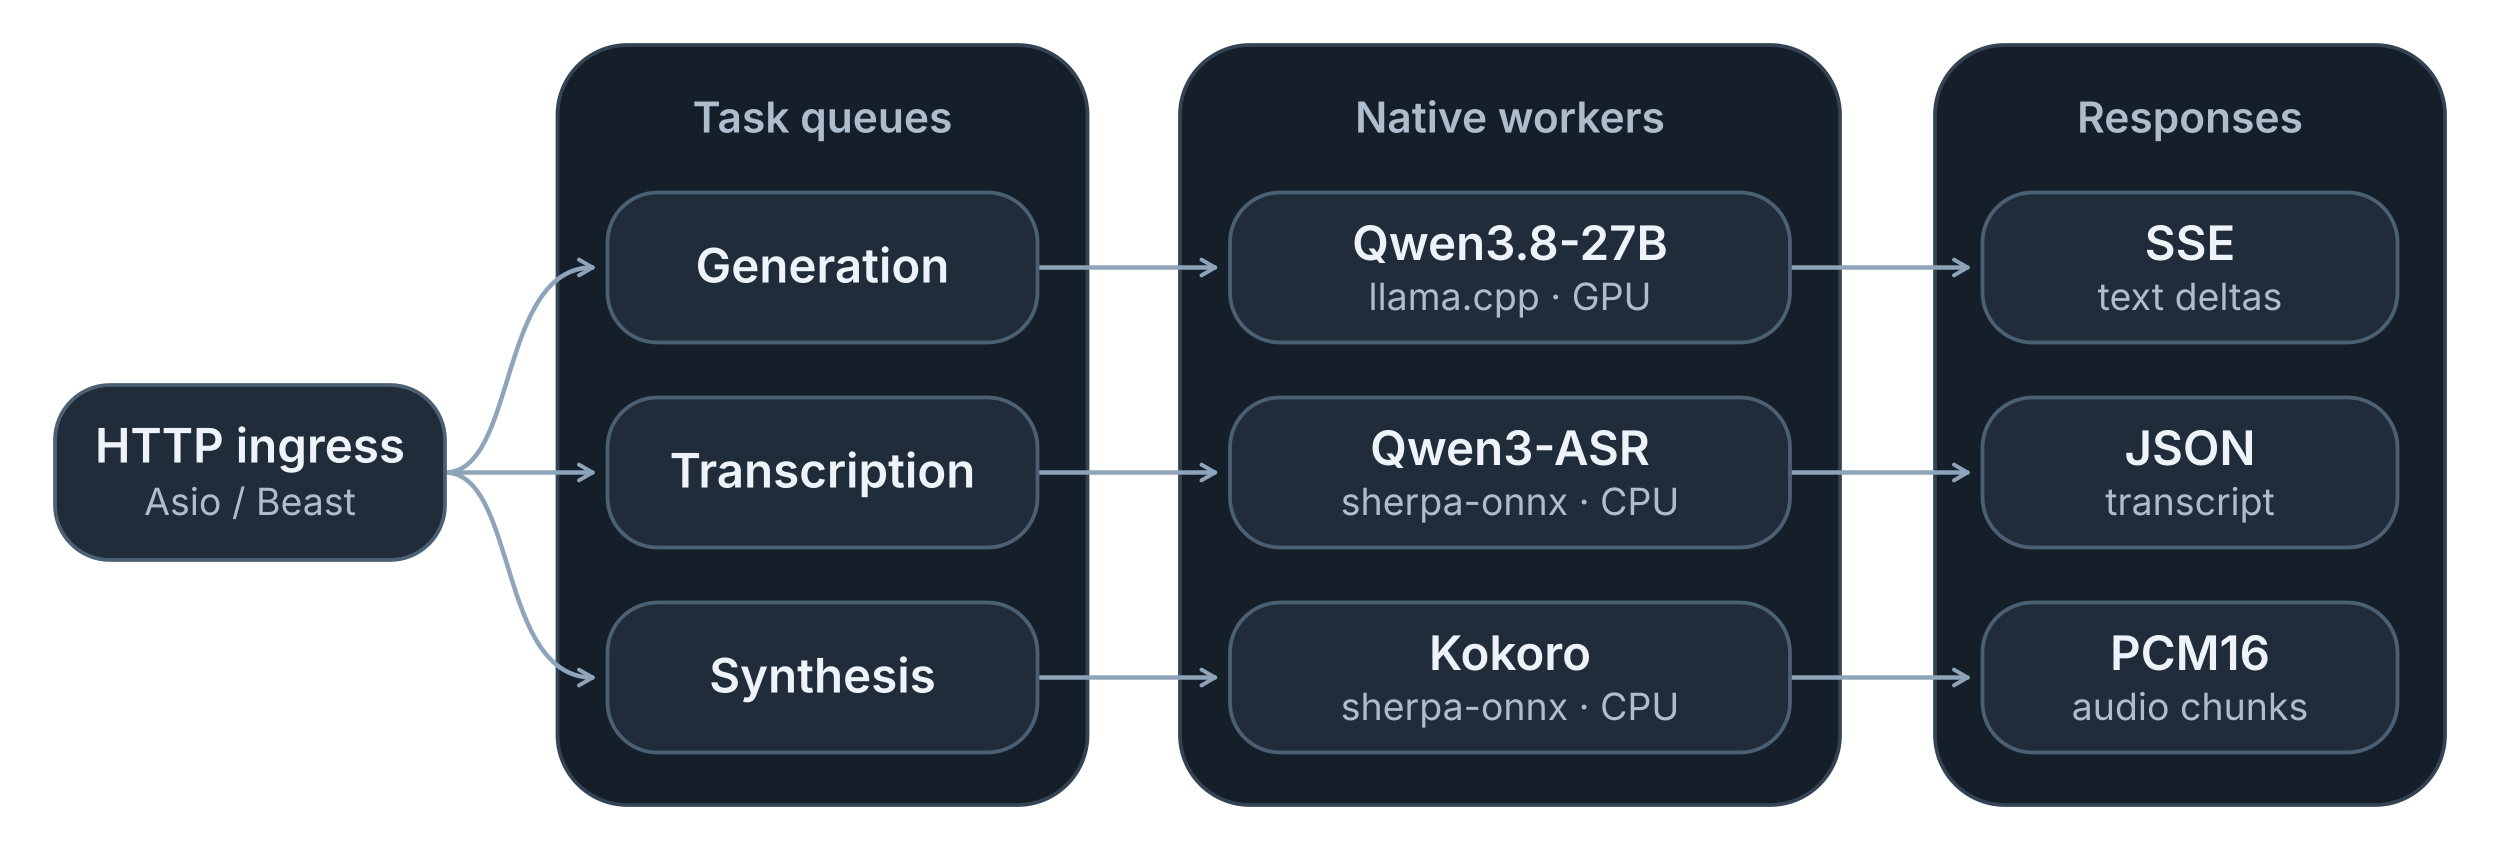
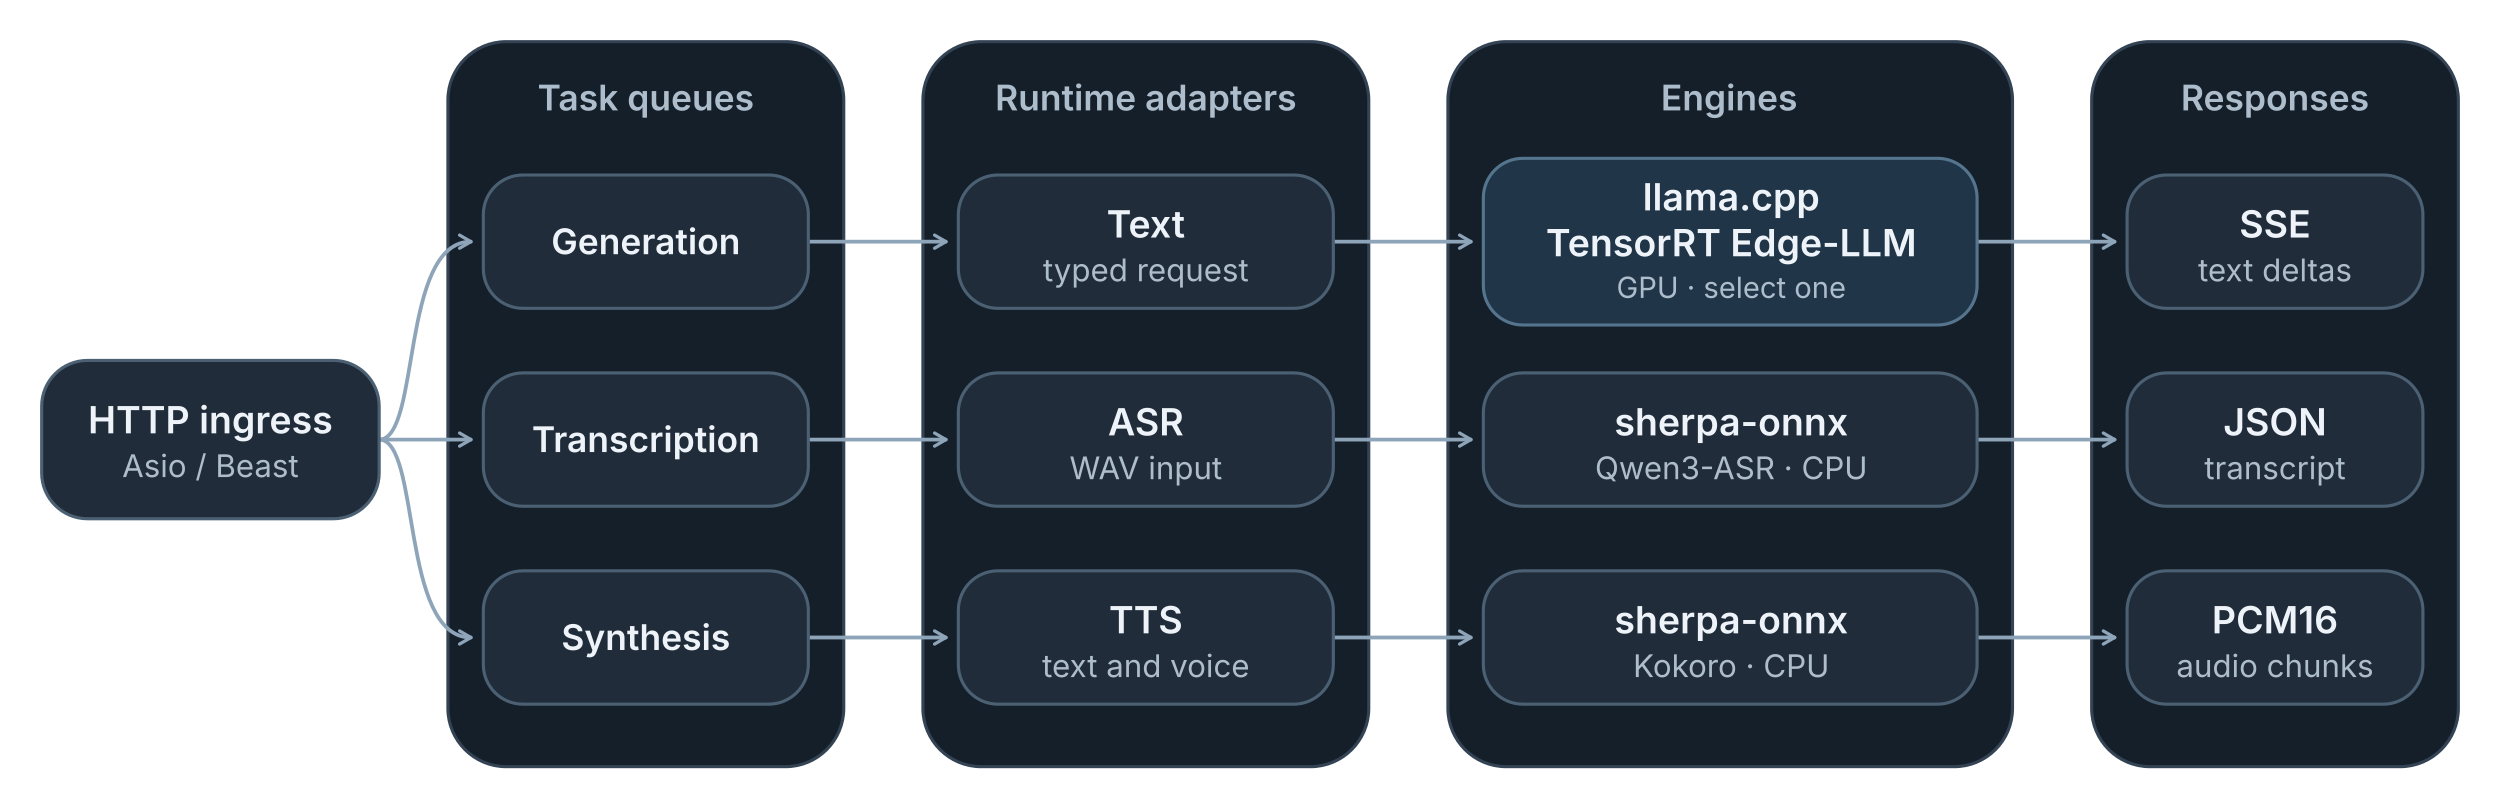
- <svg xmlns="http://www.w3.org/2000/svg" width="1000" height="340" viewBox="0 0 1000 340" role="img" aria-labelledby="title description">
+ <svg xmlns="http://www.w3.org/2000/svg" width="1200" height="388" viewBox="0 0 1200 388" role="img" aria-labelledby="title description">
  <defs>
    <marker id="arrow" viewBox="0 0 10 10" markerWidth="9" markerHeight="9" refX="8" refY="5" orient="auto" markerUnits="userSpaceOnUse">
      <path d="M2 1.5 8 5 2 8.5" fill="none" stroke="#8DA4B9" stroke-width="1.75" stroke-linecap="round" stroke-linejoin="round" />
    </marker>
  </defs>
  <g fill="#151F2A" stroke="#334354" stroke-width="1.5">
-     <rect x="223" y="18" width="212" height="304" rx="28" />
-     <rect x="472" y="18" width="264" height="304" rx="28" />
-     <rect x="774" y="18" width="204" height="304" rx="28" />
+     <rect x="215" y="20" width="190" height="348" rx="28" />
+     <rect x="443" y="20" width="214" height="348" rx="28" />
+     <rect x="695" y="20" width="271" height="348" rx="28" />
+     <rect x="1004" y="20" width="176" height="348" rx="28" />
  </g>
  <g fill="none" stroke="#8DA4B9" stroke-width="1.8" stroke-linecap="round" stroke-linejoin="round" marker-end="url(#arrow)">
-     <path d="M178 189 C207 189 199 107 237 107" />
-     <path d="M178 189 H237" />
-     <path d="M178 189 C207 189 199 271 237 271" />
-     <path d="M415 107 H486" />
-     <path d="M415 189 H486" />
-     <path d="M415 271 H486" />
-     <path d="M716 107 H787" />
-     <path d="M716 189 H787" />
-     <path d="M716 271 H787" />
+     <path d="M182 211 C202 211 192 116 226 116" />
+     <path d="M182 211 H226" />
+     <path d="M182 211 C202 211 192 306 226 306" />
+     <path d="M388 116 H454" />
+     <path d="M640 116 H706" />
+     <path d="M949 116 H1015" />
+     <path d="M388 211 H454" />
+     <path d="M640 211 H706" />
+     <path d="M949 211 H1015" />
+     <path d="M388 306 H454" />
+     <path d="M640 306 H706" />
+     <path d="M949 306 H1015" />
  </g>
  <g fill="#202C39" stroke="#4B6073" stroke-width="1.5">
-     <rect x="22" y="154" width="156" height="70" rx="22" />
-     <g id="queues">
-       <rect x="243" y="77" width="172" height="60" rx="20" />
-       <rect x="243" y="159" width="172" height="60" rx="20" />
-       <rect x="243" y="241" width="172" height="60" rx="20" />
-     </g>
-     <g id="workers">
-       <rect x="492" y="77" width="224" height="60" rx="20" />
-       <rect x="492" y="159" width="224" height="60" rx="20" />
-       <rect x="492" y="241" width="224" height="60" rx="20" />
-     </g>
-     <g id="responses">
-       <rect x="793" y="77" width="166" height="60" rx="20" />
-       <rect x="793" y="159" width="166" height="60" rx="20" />
-       <rect x="793" y="241" width="166" height="60" rx="20" />
-     </g>
+     <rect x="20" y="173" width="162" height="76" rx="22" />
+     <rect x="232" y="84" width="156" height="64" rx="19" />
+     <rect x="460" y="84" width="180" height="64" rx="19" />
+     <rect x="1021" y="84" width="142" height="64" rx="19" />
+     <rect x="232" y="179" width="156" height="64" rx="19" />
+     <rect x="460" y="179" width="180" height="64" rx="19" />
+     <rect x="712" y="179" width="237" height="64" rx="19" />
+     <rect x="1021" y="179" width="142" height="64" rx="19" />
+     <rect x="232" y="274" width="156" height="64" rx="19" />
+     <rect x="460" y="274" width="180" height="64" rx="19" />
+     <rect x="712" y="274" width="237" height="64" rx="19" />
+     <rect x="1021" y="274" width="142" height="64" rx="19" />
  </g>
+   <rect x="712" y="76" width="237" height="80" rx="19" fill="#203547" stroke="#55758E" stroke-width="1.5" />
  <g font-family="Inter, 'Segoe UI', 'DejaVu Sans', sans-serif" text-anchor="middle">
    <g fill="#AEBDCC" font-size="17" font-weight="600">
-       <text x="329" y="53">Task queues</text>
-       <text x="604" y="53">Native workers</text>
-       <text x="876" y="53">Responses</text>
+       <text x="310" y="53">Task queues</text>
+       <text x="550" y="53">Runtime adapters</text>
+       <text x="830" y="53">Engines</text>
+       <text x="1092" y="53">Responses</text>
    </g>
-     <g fill="#EDF3F8" font-size="19" font-weight="600">
-       <text x="100" y="185">HTTP ingress</text>
-       <text x="329" y="113">Generation</text>
-       <text x="329" y="195">Transcription</text>
-       <text x="329" y="277">Synthesis</text>
-       <text x="604" y="104">Qwen3.8-27B</text>
-       <text x="604" y="186">Qwen3-ASR</text>
-       <text x="604" y="268">Kokoro</text>
-       <text x="876" y="104">SSE</text>
-       <text x="876" y="186">JSON</text>
-       <text x="876" y="268">PCM16</text>
-     </g>
-     <g fill="#AEBDCC" font-size="15">
-       <text x="100" y="206">Asio / Beast</text>
-       <text x="604" y="124">llama.cpp · GPU</text>
-       <text x="604" y="206">sherpa-onnx · CPU</text>
-       <text x="604" y="288">sherpa-onnx · CPU</text>
-       <text x="876" y="124">text deltas</text>
-       <text x="876" y="206">transcript</text>
-       <text x="876" y="288">audio chunks</text>
-     </g>
+     <text x="101" y="208" fill="#EDF3F8" font-size="18" font-weight="600">HTTP ingress</text>
+     <text x="101" y="229" fill="#AEBDCC" font-size="15">Asio / Beast</text>
+     <text x="310" y="122" fill="#EDF3F8" font-size="17" font-weight="600">Generation</text>
+     <text x="550" y="114" fill="#EDF3F8" font-size="18" font-weight="600">Text</text>
+     <text x="550" y="135" fill="#AEBDCC" font-size="15">typed request</text>
+     <text x="1092" y="114" fill="#EDF3F8" font-size="18" font-weight="600">SSE</text>
+     <text x="1092" y="135" fill="#AEBDCC" font-size="15">text deltas</text>
+     <text x="831" y="101" fill="#EDF3F8" font-size="18" font-weight="600">llama.cpp</text>
+     <text x="831" y="123" fill="#EDF3F8" font-size="18" font-weight="600">TensorRT Edge-LLM</text>
+     <text x="831" y="143" fill="#AEBDCC" font-size="14">GPU · select one</text>
+     <text x="310" y="217" fill="#EDF3F8" font-size="17" font-weight="600">Transcription</text>
+     <text x="550" y="209" fill="#EDF3F8" font-size="18" font-weight="600">ASR</text>
+     <text x="550" y="230" fill="#AEBDCC" font-size="15">WAV input</text>
+     <text x="1092" y="209" fill="#EDF3F8" font-size="18" font-weight="600">JSON</text>
+     <text x="1092" y="230" fill="#AEBDCC" font-size="15">transcript</text>
+     <text x="831" y="209" fill="#EDF3F8" font-size="18" font-weight="600">sherpa-onnx</text>
+     <text x="831" y="230" fill="#AEBDCC" font-size="15">Qwen3-ASR · CPU</text>
+     <text x="310" y="312" fill="#EDF3F8" font-size="17" font-weight="600">Synthesis</text>
+     <text x="550" y="304" fill="#EDF3F8" font-size="18" font-weight="600">TTS</text>
+     <text x="550" y="325" fill="#AEBDCC" font-size="15">text and voice</text>
+     <text x="1092" y="304" fill="#EDF3F8" font-size="18" font-weight="600">PCM16</text>
+     <text x="1092" y="325" fill="#AEBDCC" font-size="15">audio chunks</text>
+     <text x="831" y="304" fill="#EDF3F8" font-size="18" font-weight="600">sherpa-onnx</text>
+     <text x="831" y="325" fill="#AEBDCC" font-size="15">Kokoro · CPU</text>
  </g>
</svg>
